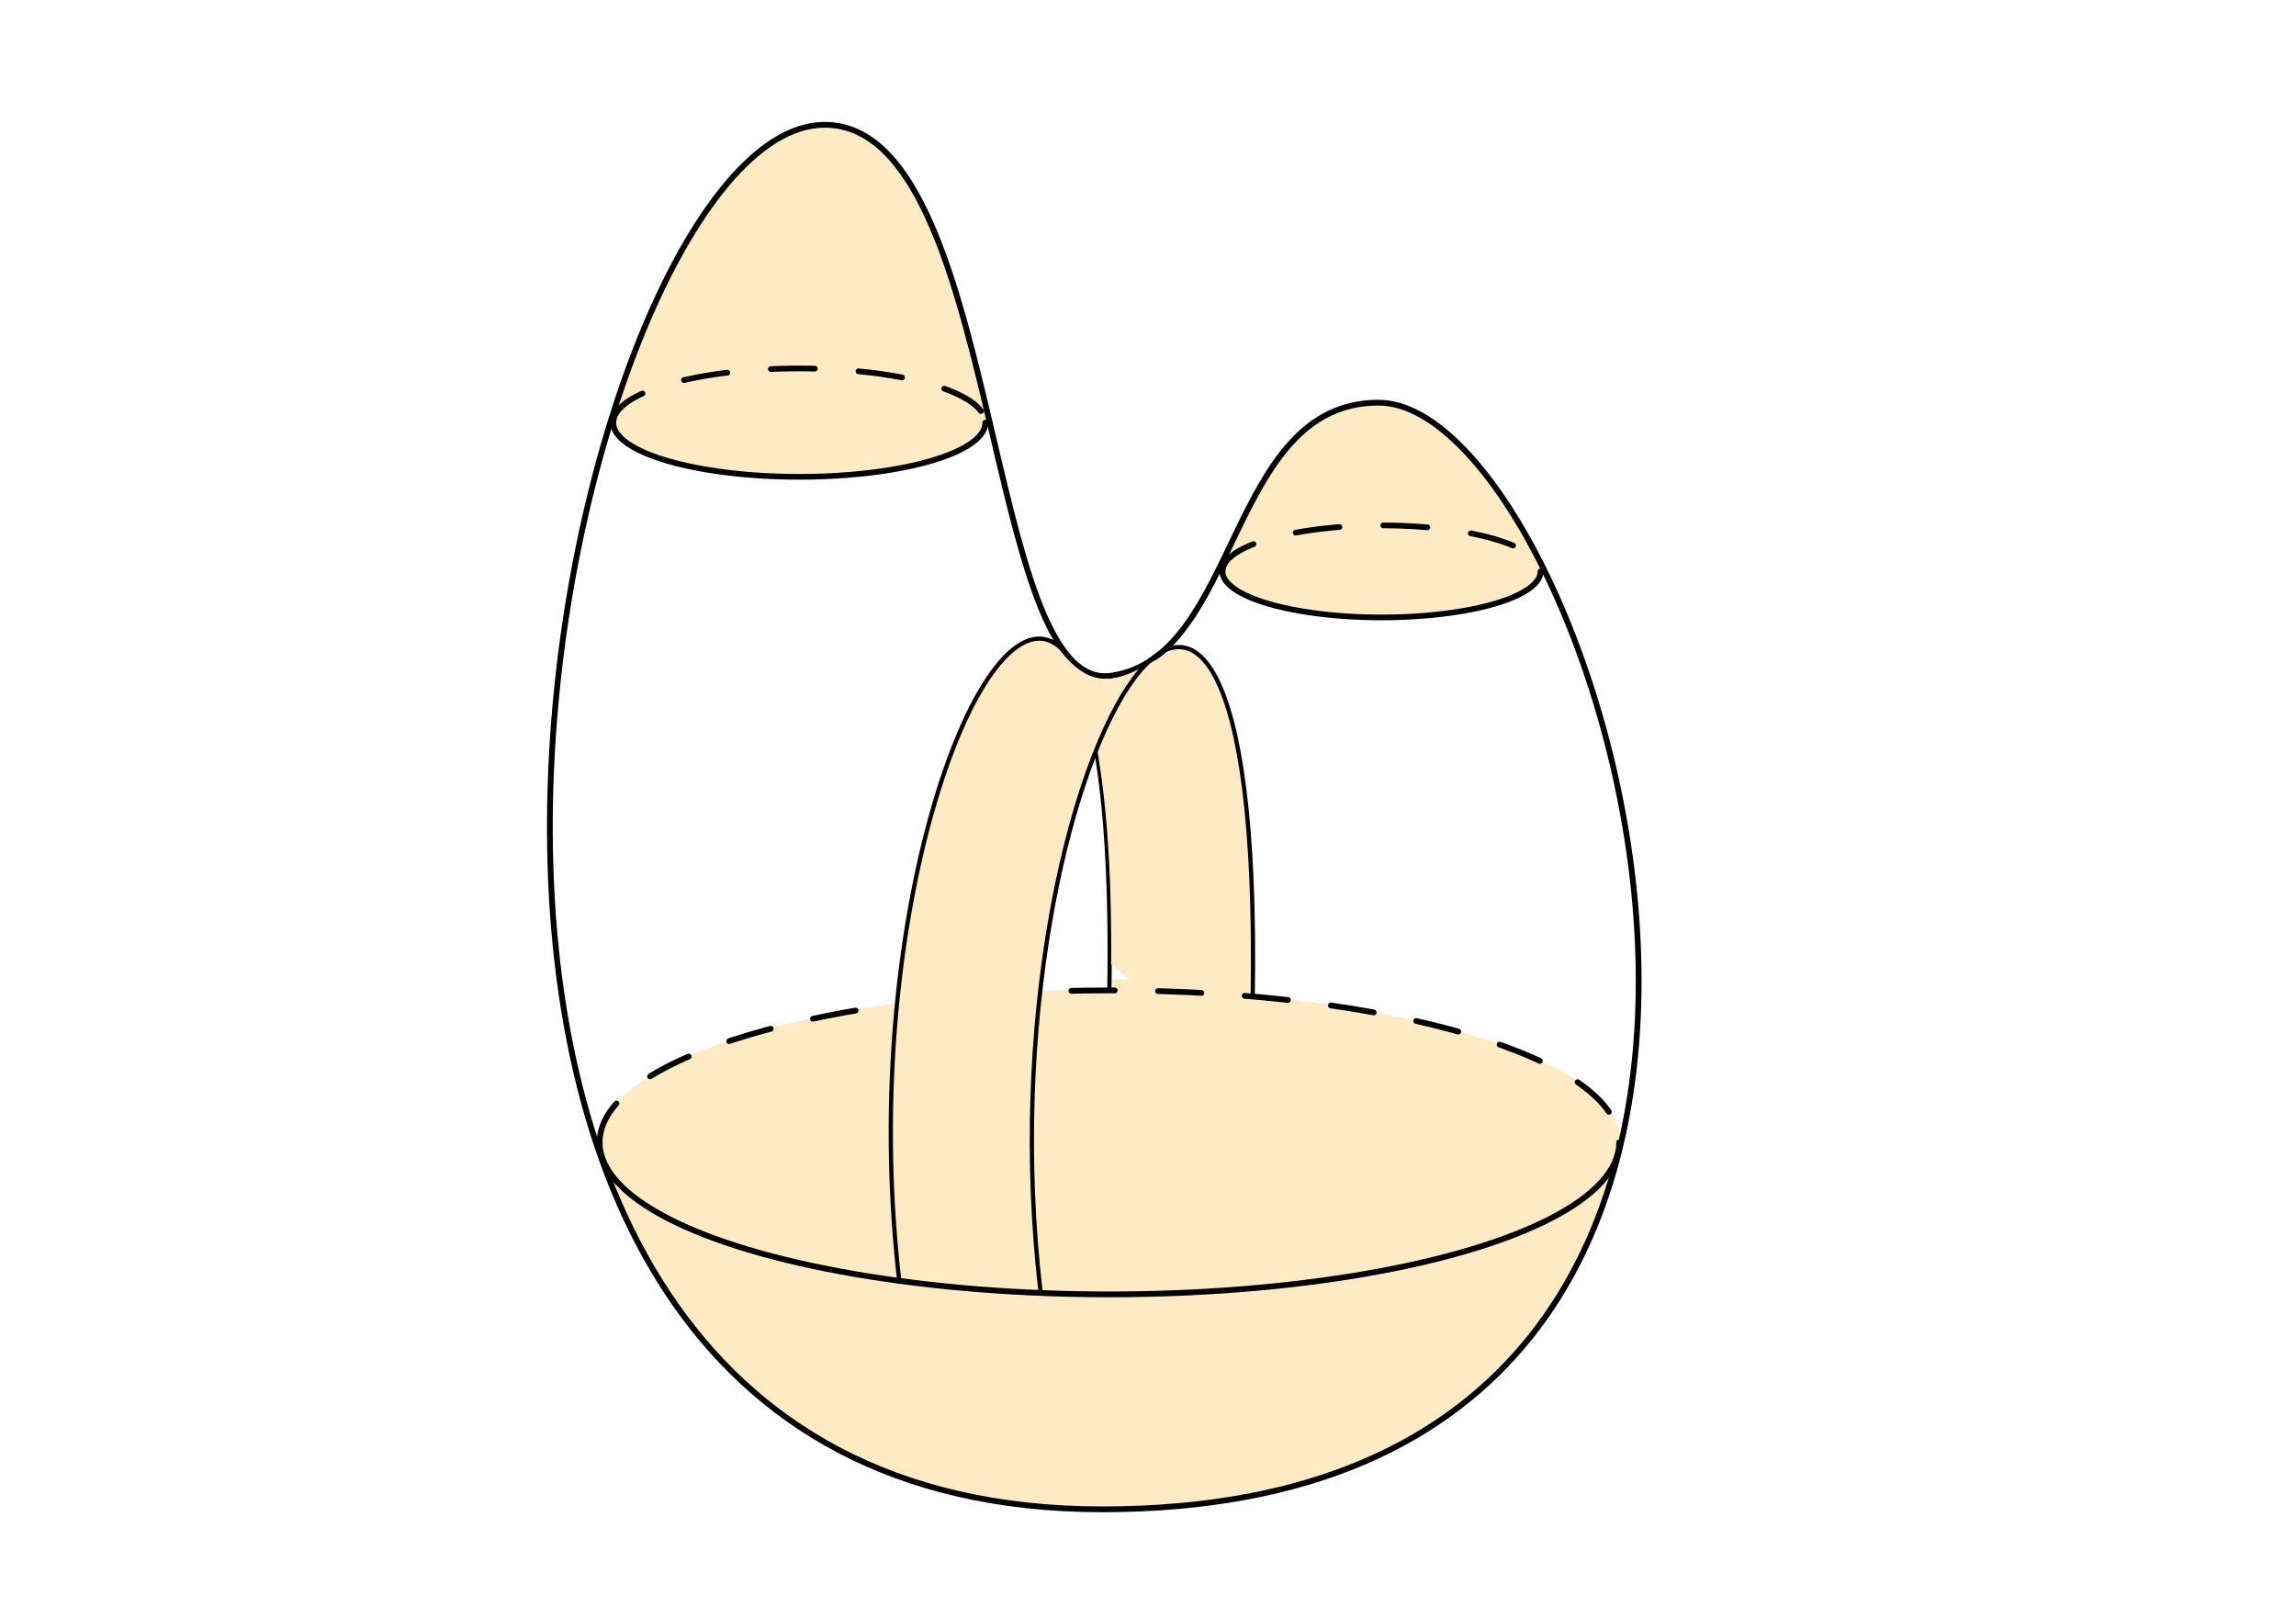
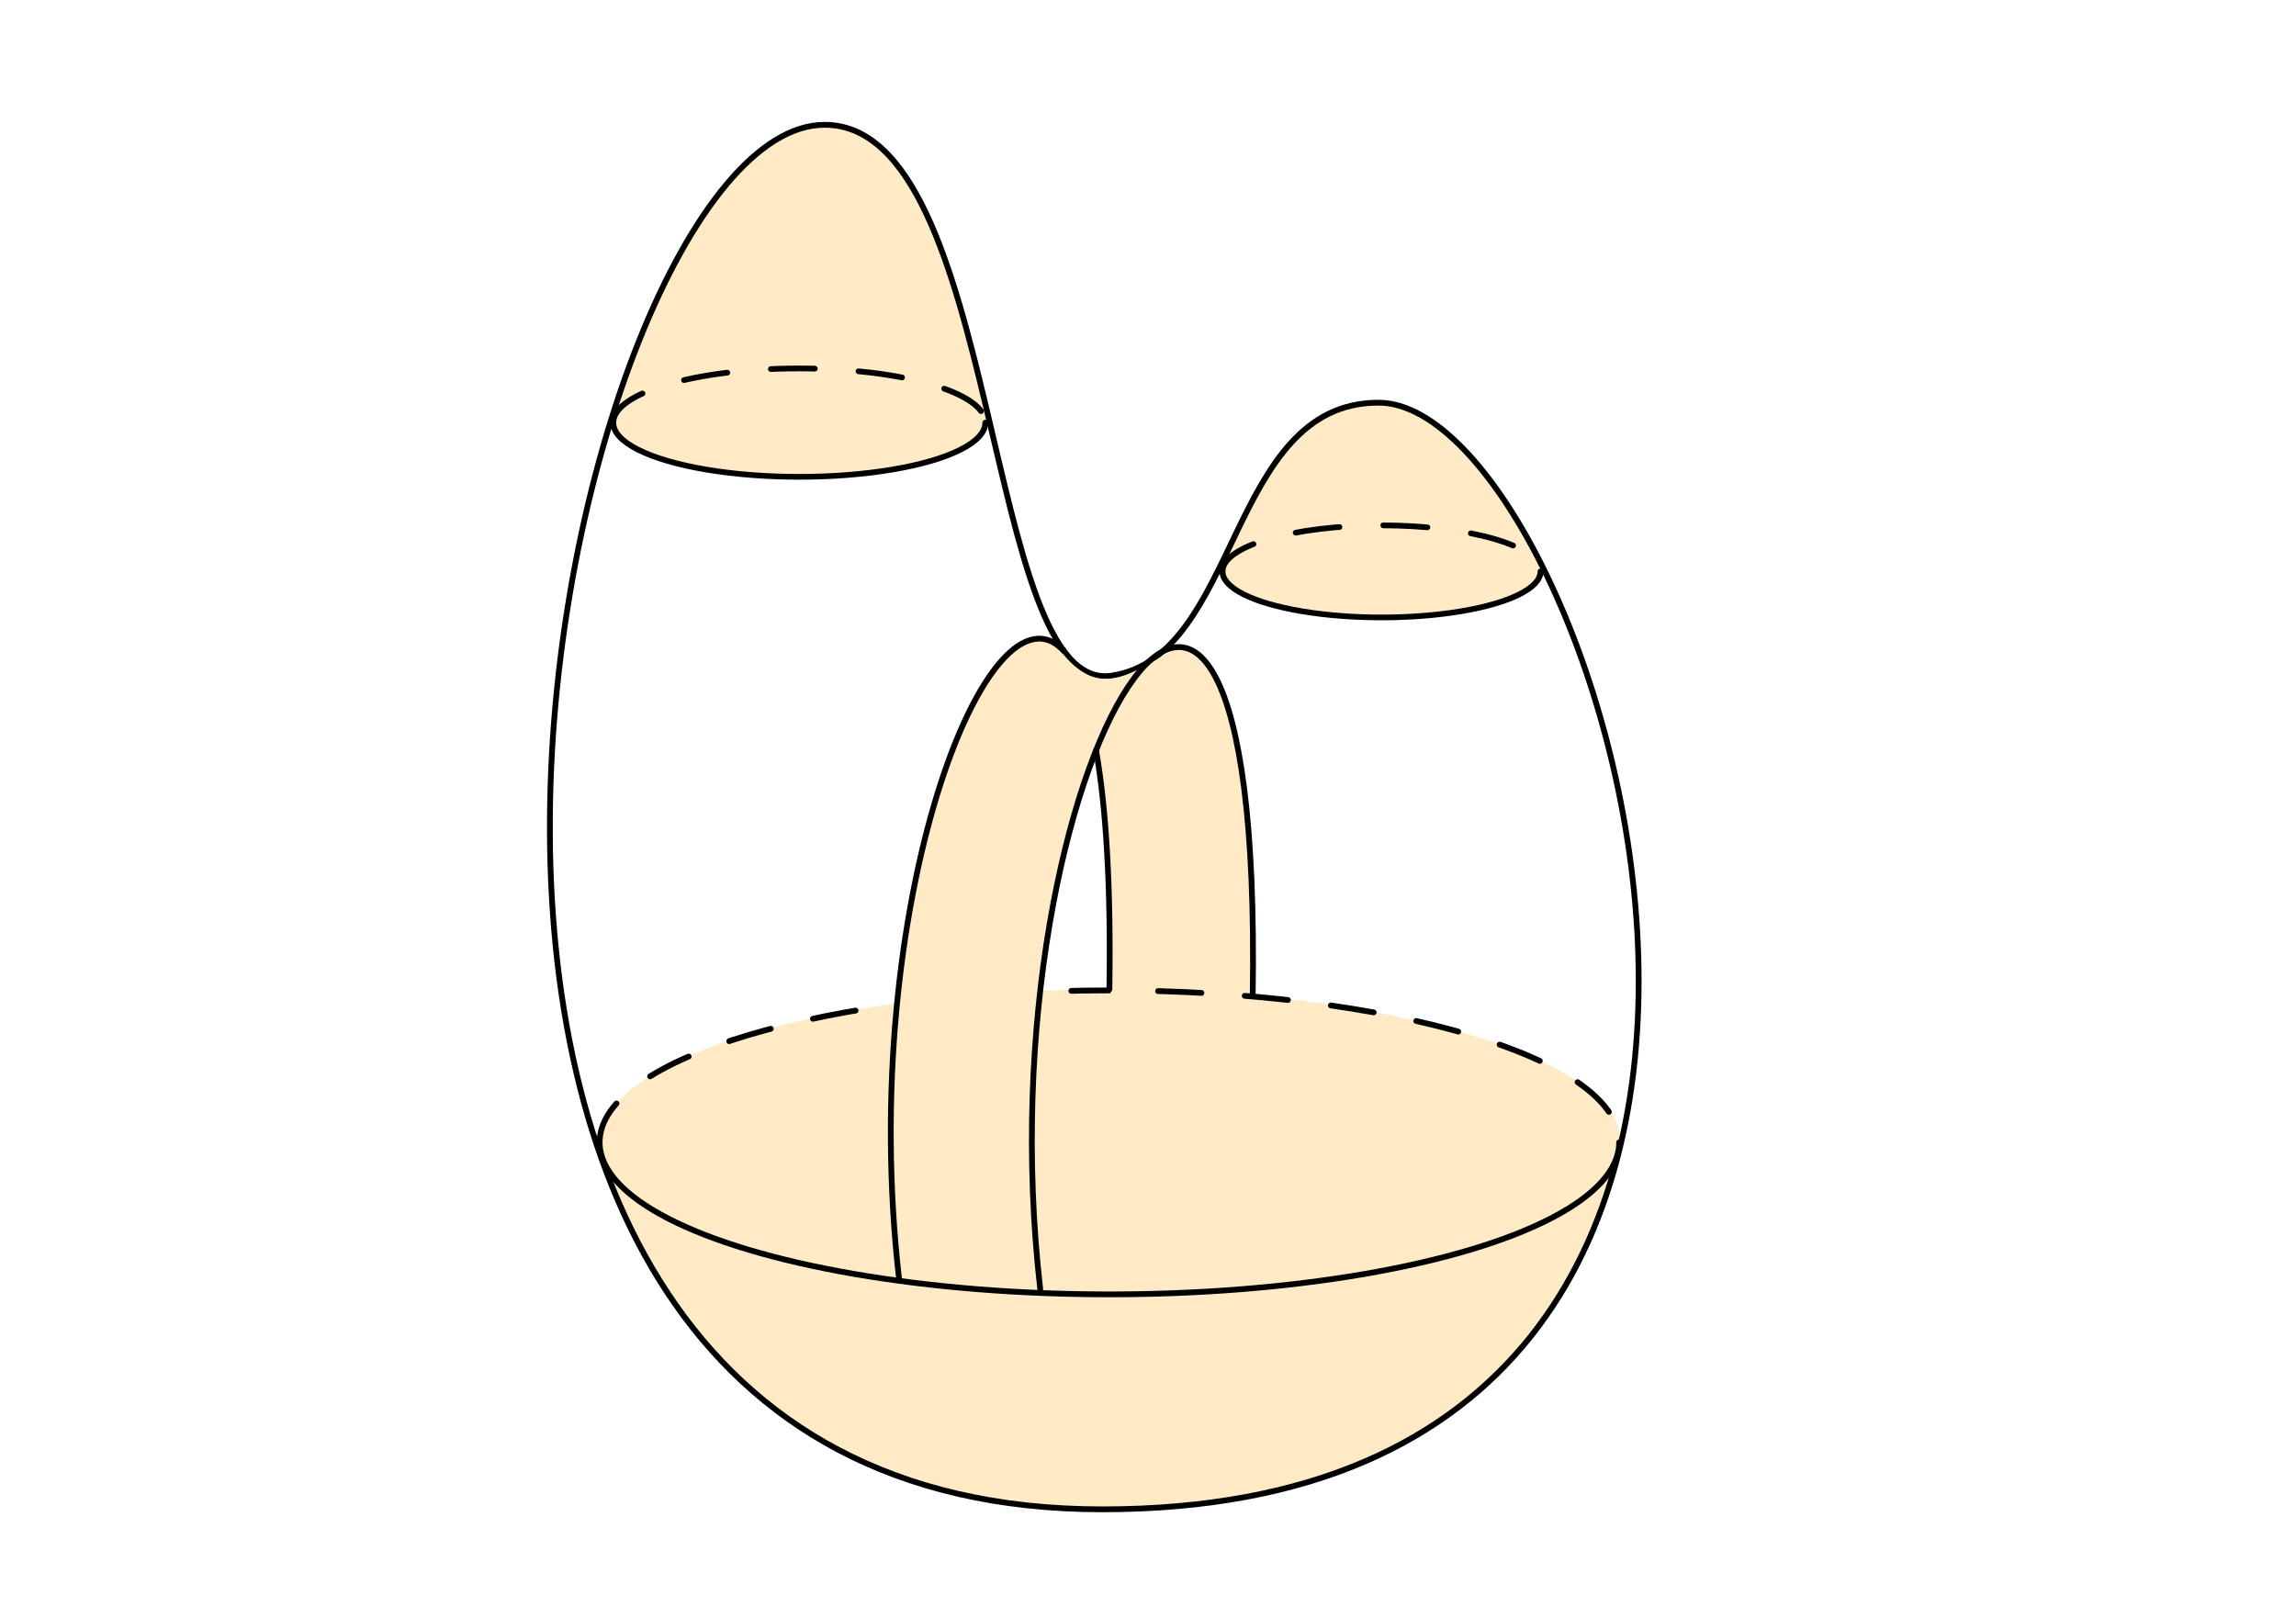
<svg xmlns="http://www.w3.org/2000/svg" width="75.958mm" height="53.507mm" viewBox="0 0 75.958 53.507" version="1.1" id="svg8">
  <defs id="defs2">
    <clipPath clipPathUnits="userSpaceOnUse" id="clipPath865">
      <path id="path867" d="m 141.019,215.155 c 0,3.674 -2.04,5.711 -4.557,5.711 -2.517,1e-5 -4.557,-2.037 -4.557,-5.711 0,-3.674 2.04,-7.593 4.557,-7.593 2.517,1e-5 4.557,3.919 4.557,7.593" style="color:#000000;overflow:visible;opacity:1;vector-effect:none;fill:#2196f3;fill-opacity:1;stroke:none;stroke-width:0.14;stroke-linecap:round;stroke-linejoin:miter;stroke-miterlimit:4;stroke-dasharray:none;stroke-dashoffset:0;stroke-opacity:1;marker-start:none;marker-end:none" />
    </clipPath>
    <clipPath clipPathUnits="userSpaceOnUse" id="clipPath989">
      <path style="color:#000000;overflow:visible;opacity:1;vector-effect:none;fill:none;fill-opacity:1;stroke:#000000;stroke-width:0.191;stroke-linecap:round;stroke-linejoin:miter;stroke-miterlimit:4;stroke-dasharray:none;stroke-dashoffset:0;stroke-opacity:1;marker-start:none;marker-end:none" d="m 204.915,213.95 a 16.865,5.029 0 0 1 -8.432,4.355 16.865,5.029 0 0 1 -16.865,0 16.865,5.029 0 0 1 -8.432,-4.355 l -0.366,-15.824 28.803,3.858 5.654,12.107 z" id="path991" />
    </clipPath>
  </defs>
  <g id="layer1" transform="translate(-67.91318,-198.9656)">
-     <path style="color:#000000;overflow:visible;opacity:1;vector-effect:none;fill:none;fill-opacity:1;stroke:#000000;stroke-width:0.14;stroke-linecap:round;stroke-linejoin:miter;stroke-miterlimit:4;stroke-dasharray:none;stroke-dashoffset:0;stroke-opacity:1;marker-start:none;marker-end:none" d="m 104.174,223.792 c 0.324,1.842 0.496,4.437 0.441,7.909" id="path1035" />
    <path style="color:#000000;overflow:visible;opacity:1;vector-effect:none;fill:#f44336;fill-opacity:1;stroke:#000000;stroke-width:0.14;stroke-linecap:round;stroke-linejoin:miter;stroke-miterlimit:4;stroke-dasharray:none;stroke-dashoffset:0;stroke-opacity:1;marker-start:none;marker-end:none" d="m 39.385,209.123 c -0.141,0.07 -2.611,1.276 -2.611,1.276 l 1.517,1.047" id="path833" />
    <g id="g860" transform="translate(-63.19408,-12.77186)">
      <path id="path827" d="m 95.007,249.305 c 20.393,0 12.093,-26.882 6.71,-26.882 -3.666,-6.9e-4 -3.355,6.179 -6.491,6.632 -3.136,0.454 -2.643,-13.382 -6.961,-13.382 -6.388,0 -13.65,33.632 6.743,33.632 z" style="color:#000000;overflow:visible;opacity:1;vector-effect:none;fill:#feebc6;fill-opacity:1;stroke:#000000;stroke-width:0.14;stroke-linecap:round;stroke-linejoin:miter;stroke-miterlimit:4;stroke-dasharray:none;stroke-dashoffset:0;stroke-opacity:1;marker-start:none;marker-end:none" />
      <path d="m 107.563,240.391 a 12.381,3.692 0 0 1 -6.191,3.197 12.381,3.692 0 0 1 -12.381,0 12.381,3.692 0 0 1 -6.191,-3.197" id="path837" style="color:#000000;overflow:visible;opacity:1;vector-effect:none;fill:none;fill-opacity:1;stroke:#000000;stroke-width:0.14;stroke-linecap:round;stroke-linejoin:miter;stroke-miterlimit:4;stroke-dasharray:none;stroke-dashoffset:0;stroke-opacity:1;marker-start:none;marker-end:none" />
      <path d="m 82.801,240.391 a 12.381,3.692 0 0 1 12.381,-3.692 12.381,3.692 0 0 1 12.381,3.692" style="color:#000000;overflow:visible;opacity:1;vector-effect:none;fill:none;fill-opacity:1;stroke:#000000;stroke-width:0.14;stroke-linecap:round;stroke-linejoin:miter;stroke-miterlimit:4;stroke-dasharray:1.053, 1.053;stroke-dashoffset:0;stroke-opacity:1;marker-start:none;marker-end:none" id="path839" />
    </g>
    <path id="path926" d="m 104.648,231.701 c -9.314,4e-5 -16.865,2.252 -16.865,5.029 l -0.069,0.144 c 2.309,6.846 7.383,11.997 16.696,11.997 10.62,0 15.523,-5.353 17.123,-11.965 l -0.021,-0.176 c 0.042,-2.271 -5.268,-4.185 -12.153,-4.832 -0.31,-0.029 0.242,-0.219 -0.056,-0.272 -1.186,-0.21 -3.18,-0.25 -4.517,-0.262 -0.175,-0.002 0.037,0.337 -0.139,0.337 z" style="color:#000000;overflow:visible;opacity:1;vector-effect:none;fill:#feebc6;fill-opacity:1;stroke:none;stroke-width:0.14;stroke-linecap:round;stroke-linejoin:miter;stroke-miterlimit:4;stroke-dasharray:none;stroke-dashoffset:0;stroke-opacity:1;marker-start:none;marker-end:none" />
    <path d="m 87.75,236.764 a 16.865,5.029 0 0 1 16.865,-5.029 16.865,5.029 0 0 1 16.865,5.029" style="color:#000000;overflow:visible;opacity:1;vector-effect:none;fill:none;fill-opacity:1;stroke:#000000;stroke-width:0.191;stroke-linecap:round;stroke-linejoin:miter;stroke-miterlimit:4;stroke-dasharray:1.435, 1.435;stroke-dashoffset:0;stroke-opacity:1;marker-start:none;marker-end:none" id="path866" />
    <path id="path930" d="m 95.226,203.062 c -2.587,0 -5.278,4.049 -7.054,9.738 l 0.061,0.116 a 6.197,1.806 0 0 0 3.099,1.564 6.197,1.806 0 0 0 6.197,0 6.197,1.806 0 0 0 3.099,-1.564 l 0.033,-0.131 c -1.121,-4.753 -2.412,-9.723 -5.434,-9.723 z" style="color:#000000;overflow:visible;opacity:1;vector-effect:none;fill:#feebc6;fill-opacity:1;stroke:none;stroke-width:0.14;stroke-linecap:round;stroke-linejoin:miter;stroke-miterlimit:4;stroke-dasharray:none;stroke-dashoffset:0;stroke-opacity:1;marker-start:none;marker-end:none" />
    <path id="path936" d="m 113.55,212.255 c -2.897,-5.4e-4 -3.972,2.828 -5.197,5.327 l 0.036,0.256 a 5.262,1.523 0 0 0 2.631,1.319 5.262,1.523 0 0 0 5.262,0 5.262,1.523 0 0 0 2.631,-1.319 l 0.073,-0.133 c -1.634,-3.28 -3.652,-5.45 -5.436,-5.45 z" style="color:#000000;overflow:visible;opacity:1;vector-effect:none;fill:#feebc6;fill-opacity:1;stroke:none;stroke-width:0.14;stroke-linecap:round;stroke-linejoin:miter;stroke-miterlimit:4;stroke-dasharray:none;stroke-dashoffset:0;stroke-opacity:1;marker-start:none;marker-end:none" />
    <path id="path862" d="m 104.377,248.905 c 27.777,0 16.472,-36.616 9.14,-36.616 -4.994,-9.4e-4 -4.57,8.416 -8.842,9.034 -4.272,0.618 -3.601,-18.228 -9.482,-18.228 -8.701,0 -18.593,45.81 9.184,45.81 z" style="color:#000000;overflow:visible;opacity:1;vector-effect:none;fill:none;fill-opacity:1;stroke:#000000;stroke-width:0.191;stroke-linecap:round;stroke-linejoin:miter;stroke-miterlimit:4;stroke-dasharray:none;stroke-dashoffset:0;stroke-opacity:1;marker-start:none;marker-end:none" />
    <g style="stroke-width:2.772" transform="matrix(0.3649668,0,0,0.3565394,57.81184,124.0399)" id="g886">
      <path d="m 116.993,249.368 a 16.865,5.029 0 0 1 -8.432,4.355 16.865,5.029 0 0 1 -16.865,0 16.865,5.029 0 0 1 -8.432,-4.355" id="path882" style="color:#000000;overflow:visible;opacity:1;vector-effect:none;fill:none;fill-opacity:1;stroke:#000000;stroke-width:0.528;stroke-linecap:round;stroke-linejoin:miter;stroke-miterlimit:4;stroke-dasharray:none;stroke-dashoffset:0;stroke-opacity:1;marker-start:none;marker-end:none" />
      <path d="m 83.264,249.368 a 16.865,5.029 0 0 1 16.865,-5.029 16.865,5.029 0 0 1 16.865,5.029" style="color:#000000;overflow:visible;opacity:1;vector-effect:none;fill:none;fill-opacity:1;stroke:#000000;stroke-width:0.53;stroke-linecap:round;stroke-linejoin:miter;stroke-miterlimit:4;stroke-dasharray:3.977, 3.977;stroke-dashoffset:0;stroke-opacity:1;marker-start:none;marker-end:none" id="path884" />
    </g>
    <g id="g892" transform="matrix(0.3119847,0,0,0.3028523,82.37874,142.3502)" style="stroke-width:3.253">
      <path style="color:#000000;overflow:visible;opacity:1;vector-effect:none;fill:none;fill-opacity:1;stroke:#000000;stroke-width:0.62;stroke-linecap:round;stroke-linejoin:miter;stroke-miterlimit:4;stroke-dasharray:none;stroke-dashoffset:0;stroke-opacity:1;marker-start:none;marker-end:none" id="path888" d="m 116.993,249.368 a 16.865,5.029 0 0 1 -8.432,4.355 16.865,5.029 0 0 1 -16.865,0 16.865,5.029 0 0 1 -8.432,-4.355" />
      <path id="path890" style="color:#000000;overflow:visible;opacity:1;vector-effect:none;fill:none;fill-opacity:1;stroke:#000000;stroke-width:0.622;stroke-linecap:round;stroke-linejoin:miter;stroke-miterlimit:4;stroke-dasharray:4.668, 4.668;stroke-dashoffset:0;stroke-opacity:1;marker-start:none;marker-end:none" d="m 83.264,249.368 a 16.865,5.029 0 0 1 16.865,-5.029 16.865,5.029 0 0 1 16.865,5.029" />
    </g>
    <circle id="path835" style="fill:#000000;stroke:none" cx="42.872" cy="207.988" r="1" />
    <g id="g987" clip-path="url(#clipPath989)" transform="translate(-133.7568,22.71661)">
      <g transform="translate(49.95308)" id="g875" style="stroke:#000000">
        <path style="color:#000000;overflow:visible;opacity:1;vector-effect:none;fill:#2196f3;fill-opacity:1;stroke:#000000;stroke-width:0.14;stroke-linecap:round;stroke-linejoin:miter;stroke-miterlimit:4;stroke-dasharray:none;stroke-dashoffset:0;stroke-opacity:1;marker-start:none;marker-end:none" d="m 141.019,215.155 c 0,3.674 -2.04,5.711 -4.557,5.711 -2.517,1e-5 -4.557,-2.037 -4.557,-5.711 0,-3.674 2.04,-7.593 4.557,-7.593 2.517,1e-5 4.557,3.919 4.557,7.593" id="path840" />
        <g id="g861" clip-path="url(#clipPath865)" style="stroke:#000000">
          <path id="path847" d="m 131.926,209.395 c 0.188,0.165 7.032,2.187 11.642,0.8 l 1e-5,1.67 c 0,0 -7.879,0.941 -11.806,-1.058" style="color:#000000;overflow:visible;opacity:1;vector-effect:none;fill:#ffc107;fill-opacity:1;stroke:#000000;stroke-width:0.14;stroke-linecap:round;stroke-linejoin:miter;stroke-miterlimit:4;stroke-dasharray:none;stroke-dashoffset:0;stroke-opacity:1;marker-start:none;marker-end:none" />
          <path style="color:#000000;overflow:visible;opacity:1;vector-effect:none;fill:#ffc107;fill-opacity:1;stroke:#000000;stroke-width:0.14;stroke-linecap:round;stroke-linejoin:miter;stroke-miterlimit:4;stroke-dasharray:none;stroke-dashoffset:0;stroke-opacity:1;marker-start:none;marker-end:none" d="m 131.045,212.388 c 0.188,0.165 7.032,2.187 11.642,0.8 l 1e-5,1.67 c 0,0 -7.879,0.941 -11.806,-1.058" id="path849" />
          <path id="path851" d="m 130.779,215.398 c 0.188,0.165 7.032,2.187 11.642,0.8 l 1e-5,1.67 c 0,0 -7.879,0.941 -11.806,-1.058" style="color:#000000;overflow:visible;opacity:1;vector-effect:none;fill:#ffc107;fill-opacity:1;stroke:#000000;stroke-width:0.14;stroke-linecap:round;stroke-linejoin:miter;stroke-miterlimit:4;stroke-dasharray:none;stroke-dashoffset:0;stroke-opacity:1;marker-start:none;marker-end:none" />
          <path style="color:#000000;overflow:visible;opacity:1;vector-effect:none;fill:#ffc107;fill-opacity:1;stroke:#000000;stroke-width:0.14;stroke-linecap:round;stroke-linejoin:miter;stroke-miterlimit:4;stroke-dasharray:none;stroke-dashoffset:0;stroke-opacity:1;marker-start:none;marker-end:none" d="m 131.045,217.859 c 0.188,0.165 7.032,2.187 11.642,0.8 l 1e-5,1.67 c 0,0 -7.879,0.941 -11.806,-1.058" id="path853" />
        </g>
      </g>
      <path style="color:#000000;overflow:visible;opacity:1;vector-effect:none;fill:#03a9f4;fill-opacity:1;stroke:#000000;stroke-width:0.14;stroke-linecap:round;stroke-linejoin:miter;stroke-miterlimit:4;stroke-dasharray:none;stroke-dashoffset:0;stroke-opacity:1;marker-start:none;marker-end:none" d="m 195.001,217.511 c -1.019,3.53 -3.544,4.921 -5.962,4.224 -2.418,-0.698 -3.813,-3.221 -2.794,-6.751 1.019,-3.53 4.066,-6.729 6.484,-6.031 2.418,0.698 3.291,5.029 2.272,8.559" id="path877" />
      <g transform="rotate(16.10104,159.6822,407.1626)" id="g887" clip-path="url(#clipPath865)" style="fill:#f44336">
        <path id="path879" d="m 131.926,209.395 c 0.188,0.165 7.032,2.187 11.642,0.8 l 1e-5,1.67 c 0,0 -7.879,0.941 -11.806,-1.058" style="color:#000000;overflow:visible;opacity:1;vector-effect:none;fill:#f44336;fill-opacity:1;stroke:none;stroke-width:0.14;stroke-linecap:round;stroke-linejoin:miter;stroke-miterlimit:4;stroke-dasharray:none;stroke-dashoffset:0;stroke-opacity:1;marker-start:none;marker-end:none" />
        <path style="color:#000000;overflow:visible;opacity:1;vector-effect:none;fill:#f44336;fill-opacity:1;stroke:none;stroke-width:0.14;stroke-linecap:round;stroke-linejoin:miter;stroke-miterlimit:4;stroke-dasharray:none;stroke-dashoffset:0;stroke-opacity:1;marker-start:none;marker-end:none" d="m 131.045,212.388 c 0.188,0.165 7.032,2.187 11.642,0.8 l 1e-5,1.67 c 0,0 -7.879,0.941 -11.806,-1.058" id="path881" />
        <path id="path883" d="m 130.779,215.398 c 0.188,0.165 7.032,2.187 11.642,0.8 l 1e-5,1.67 c 0,0 -7.879,0.941 -11.806,-1.058" style="color:#000000;overflow:visible;opacity:1;vector-effect:none;fill:#f44336;fill-opacity:1;stroke:none;stroke-width:0.14;stroke-linecap:round;stroke-linejoin:miter;stroke-miterlimit:4;stroke-dasharray:none;stroke-dashoffset:0;stroke-opacity:1;marker-start:none;marker-end:none" />
        <path style="color:#000000;overflow:visible;opacity:1;vector-effect:none;fill:#f44336;fill-opacity:1;stroke:none;stroke-width:0.14;stroke-linecap:round;stroke-linejoin:miter;stroke-miterlimit:4;stroke-dasharray:none;stroke-dashoffset:0;stroke-opacity:1;marker-start:none;marker-end:none" d="m 131.045,217.859 c 0.188,0.165 7.032,2.187 11.642,0.8 l 1e-5,1.67 c 0,0 -7.879,0.941 -11.806,-1.058" id="path885" />
      </g>
      <path id="path1020" d="m 195.001,217.511 c -1.019,3.53 -3.544,4.921 -5.962,4.224 -2.418,-0.698 -3.813,-3.221 -2.794,-6.751 1.019,-3.53 4.066,-6.729 6.484,-6.031 2.418,0.698 3.291,5.029 2.272,8.559" style="color:#000000;overflow:visible;opacity:1;vector-effect:none;fill:none;fill-opacity:1;stroke:#000000;stroke-width:0.14;stroke-linecap:round;stroke-linejoin:miter;stroke-miterlimit:4;stroke-dasharray:none;stroke-dashoffset:0;stroke-opacity:1;marker-start:none;marker-end:none" />
      <g transform="translate(27.66886,2.860364)" id="g945">
        <path style="color:#000000;overflow:visible;opacity:1;vector-effect:none;fill:#03a9f4;fill-opacity:1;stroke:#000000;stroke-width:0.14;stroke-linecap:round;stroke-linejoin:miter;stroke-miterlimit:4;stroke-dasharray:none;stroke-dashoffset:0;stroke-opacity:1;marker-start:none;marker-end:none" d="m 159.138,216.316 c -0.071,3.673 -2.149,5.671 -4.666,5.623 -2.516,-0.048 -4.517,-2.125 -4.446,-5.798 0.071,-3.673 2.185,-7.552 4.702,-7.504 2.516,0.048 4.48,4.006 4.41,7.679" id="path891" />
        <circle r="0.512" cy="160.336" cx="206.569" style="fill:#f57c00;fill-opacity:1;stroke:none;stroke-width:0.512" id="path893" transform="rotate(16.10104)" />
        <circle r="0.512" cy="161.698" cx="209.603" style="fill:#f57c00;fill-opacity:1;stroke:none;stroke-width:0.512" id="path895" transform="rotate(16.10104)" />
        <circle r="0.512" cy="164.9" cx="208.342" style="fill:#f57c00;fill-opacity:1;stroke:none;stroke-width:0.512" id="path897" transform="rotate(16.10104)" />
        <circle r="0.512" cy="162.898" cx="206.575" style="fill:#f57c00;fill-opacity:1;stroke:none;stroke-width:0.512" id="path899" transform="rotate(16.10104)" />
        <circle r="0.512" cy="164.74" cx="211.55" style="fill:#f57c00;fill-opacity:1;stroke:none;stroke-width:0.512" id="path901" transform="rotate(16.10104)" />
        <circle r="0.512" cy="167.903" cx="209.541" style="fill:#f57c00;fill-opacity:1;stroke:none;stroke-width:0.512" id="path903" transform="rotate(16.10104)" />
        <circle r="0.512" cy="166.963" cx="206.102" style="fill:#f57c00;fill-opacity:1;stroke:none;stroke-width:0.512" id="path905" transform="rotate(16.10104)" />
      </g>
    </g>
-     <path style="color:#000000;overflow:visible;opacity:1;vector-effect:none;fill:#feebc6;fill-opacity:1;stroke:none;stroke-width:0.14;stroke-linecap:round;stroke-linejoin:miter;stroke-miterlimit:4;stroke-dasharray:none;stroke-dashoffset:0;stroke-opacity:1;marker-start:none;marker-end:none" d="m 102.138,220.069 c -2.494,0.143 -5.771,10.142 -4.514,21.15 l 0.304,2.247 4.411,-0.481 -0.011,-1.437 c -0.822,-7.202 0.297,-13.969 1.867,-17.83 l 0.007,-0.002 c 0.305,1.724 0.493,4.014 0.471,7.154 0.372,0.348 0.461,0.324 0.758,0.68 l 3.873,0.076 c 0.132,-8.308 -0.989,-11.257 -2.427,-11.229 -1.583,0.843 -2.588,1.8 -3.924,0.049 -0.043,-0.056 -0.135,-0.098 -0.182,-0.157 -0.083,-0.106 -0.303,-0.117 -0.423,-0.205 -0.07,-0.012 -0.14,-0.018 -0.211,-0.015 z" id="path1051" />
-     <path id="path1047" d="m 102.327,241.617 c -1.989,-17.428 7.39,-32.456 7.03,-9.715" style="color:#000000;overflow:visible;opacity:1;vector-effect:none;fill:none;fill-opacity:1;stroke:#000000;stroke-width:0.14;stroke-linecap:round;stroke-linejoin:miter;stroke-miterlimit:4;stroke-dasharray:none;stroke-dashoffset:0;stroke-opacity:1;marker-start:none;marker-end:none" />
-     <path style="color:#000000;overflow:visible;opacity:1;vector-effect:none;fill:none;fill-opacity:1;stroke:#000000;stroke-width:0.14;stroke-linecap:round;stroke-linejoin:miter;stroke-miterlimit:4;stroke-dasharray:none;stroke-dashoffset:0;stroke-opacity:1;marker-start:none;marker-end:none" d="m 97.657,241.288 c -1.412,-12.372 2.969,-23.512 5.462,-20.773" id="path1010" />
+     <path style="color:#000000;overflow:visible;opacity:1;vector-effect:none;fill:#feebc6;fill-opacity:1;stroke:none;stroke-width:0.14;stroke-linecap:round;stroke-linejoin:miter;stroke-miterlimit:4;stroke-dasharray:none;stroke-dashoffset:0;stroke-opacity:1;marker-start:none;marker-end:none" d="m 102.138,220.069 c -2.494,0.143 -5.771,10.142 -4.514,21.15 l 0.304,2.247 4.411,-0.481 -0.011,-1.437 c -0.822,-7.202 0.297,-13.969 1.867,-17.83 l 0.007,-0.002 c 0.305,1.724 0.476,5.278 0.454,8.417 0.372,0.348 0.477,-0.939 0.775,-0.584 l 3.873,0.076 c 0.132,-8.308 -0.989,-11.257 -2.427,-11.229 -1.583,0.843 -2.588,1.8 -3.924,0.049 -0.043,-0.056 -0.135,-0.098 -0.182,-0.157 -0.083,-0.106 -0.303,-0.117 -0.423,-0.205 -0.07,-0.012 -0.14,-0.018 -0.211,-0.015 z" id="path1051" />
+     <path id="path1047" d="m 102.327,241.617 c -1.989,-17.428 7.39,-32.456 7.03,-9.715" style="color:#000000;overflow:visible;opacity:1;vector-effect:none;fill:none;fill-opacity:1;stroke:#000000;stroke-width:0.191;stroke-linecap:round;stroke-linejoin:miter;stroke-miterlimit:4;stroke-dasharray:none;stroke-dashoffset:0;stroke-opacity:1;marker-start:none;marker-end:none;font-variant-east_asian:normal" />
+     <path style="color:#000000;overflow:visible;opacity:1;vector-effect:none;fill:none;fill-opacity:1;stroke:#000000;stroke-width:0.191;stroke-linecap:round;stroke-linejoin:miter;stroke-miterlimit:4;stroke-dasharray:none;stroke-dashoffset:0;stroke-opacity:1;marker-start:none;marker-end:none;font-variant-east_asian:normal" d="m 97.657,241.288 c -1.412,-12.372 2.969,-23.512 5.462,-20.773" id="path1010" />
    <path d="m 121.48,236.764 a 16.865,5.029 0 0 1 -8.432,4.355 16.865,5.029 0 0 1 -16.865,0 16.865,5.029 0 0 1 -8.432,-4.355" id="path864" style="color:#000000;overflow:visible;opacity:1;vector-effect:none;fill:none;fill-opacity:1;stroke:#000000;stroke-width:0.191;stroke-linecap:round;stroke-linejoin:miter;stroke-miterlimit:4;stroke-dasharray:none;stroke-dashoffset:0;stroke-opacity:1;marker-start:none;marker-end:none" />
+     <path d="M 127.842,0.365 A 63.741,19.008 0 0 1 95.972,16.826 63.741,19.008 0 0 1 32.231,16.826 63.741,19.008 0 0 1 0.36,0.365" id="path864-8" style="color:#000000;overflow:visible;opacity:1;vector-effect:none;fill:none;fill-opacity:1;stroke:#000000;stroke-width:0.72;stroke-linecap:round;stroke-linejoin:miter;stroke-miterlimit:4;stroke-dasharray:none;stroke-dashoffset:0;stroke-opacity:1;marker-start:none;marker-end:none" />
+     <path style="color:#000000;overflow:visible;opacity:1;vector-effect:none;fill:none;fill-opacity:1;stroke:#000000;stroke-width:0.191;stroke-linecap:round;stroke-linejoin:miter;stroke-miterlimit:4;stroke-dasharray:none;stroke-dashoffset:0;stroke-opacity:1;marker-start:none;marker-end:none;font-variant-east_asian:normal" d="m 104.174,223.792 c 0.324,1.842 0.496,4.437 0.441,7.909" id="path1035" />
  </g>
</svg>
